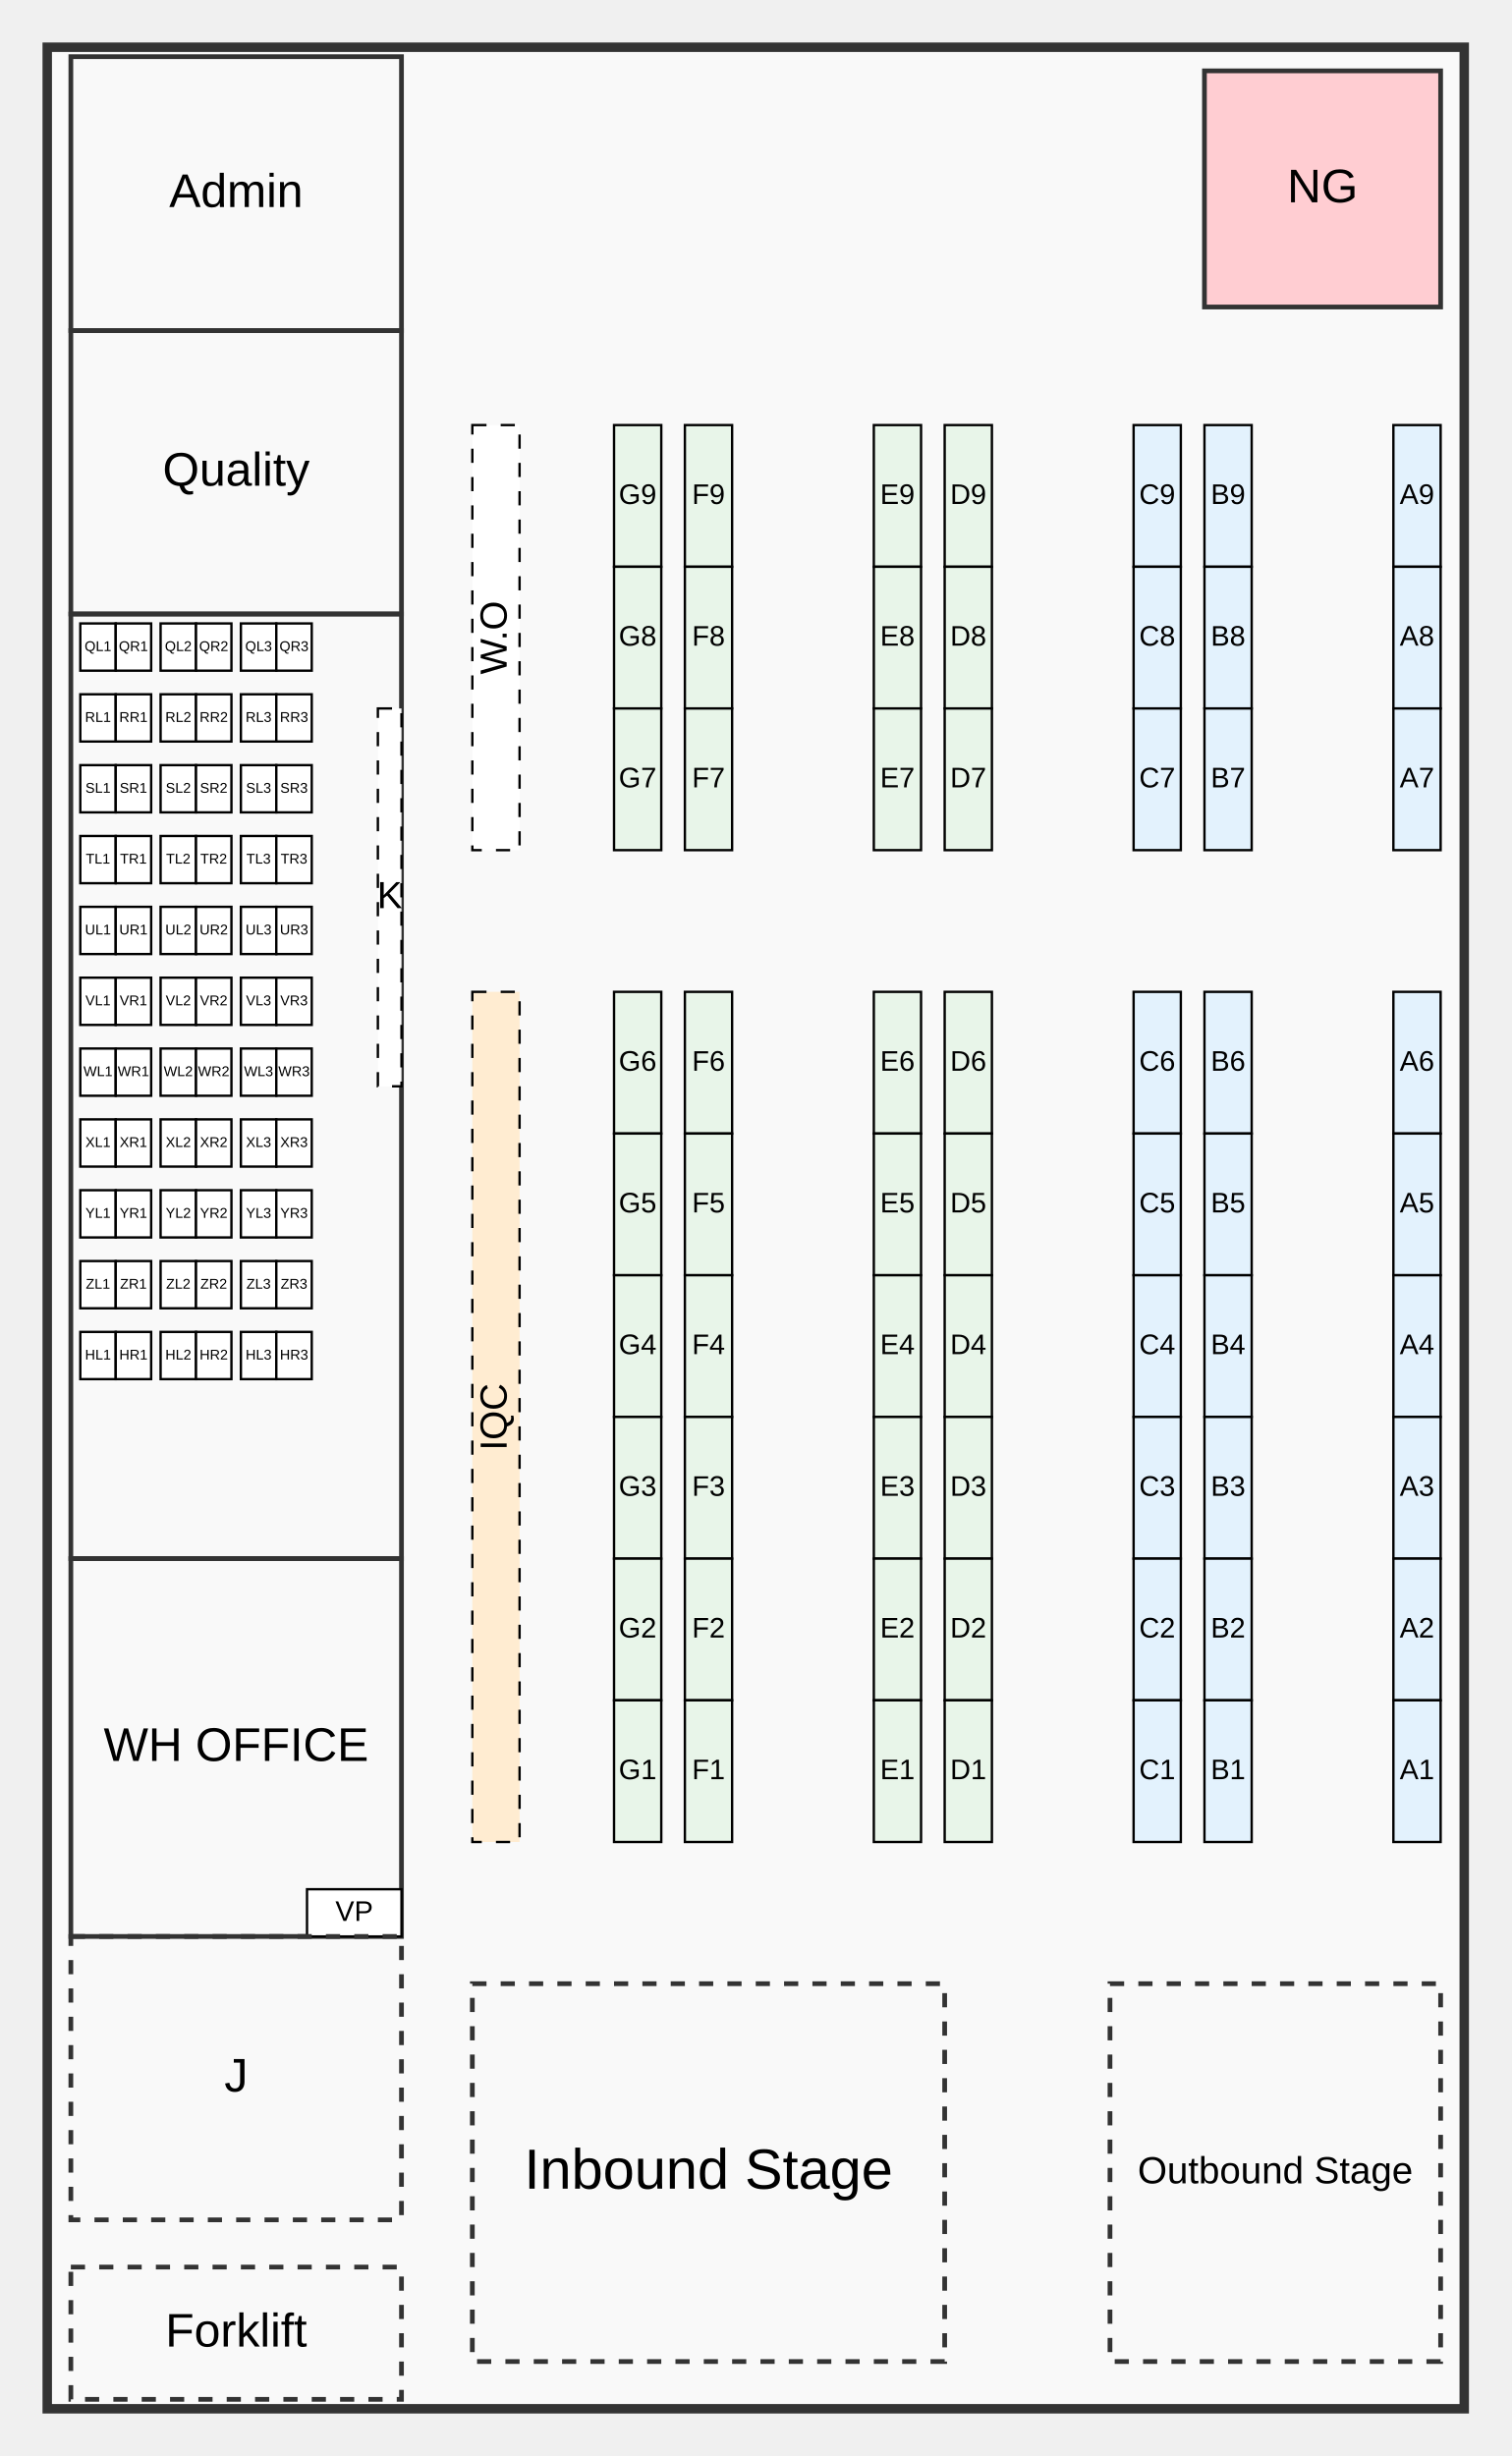
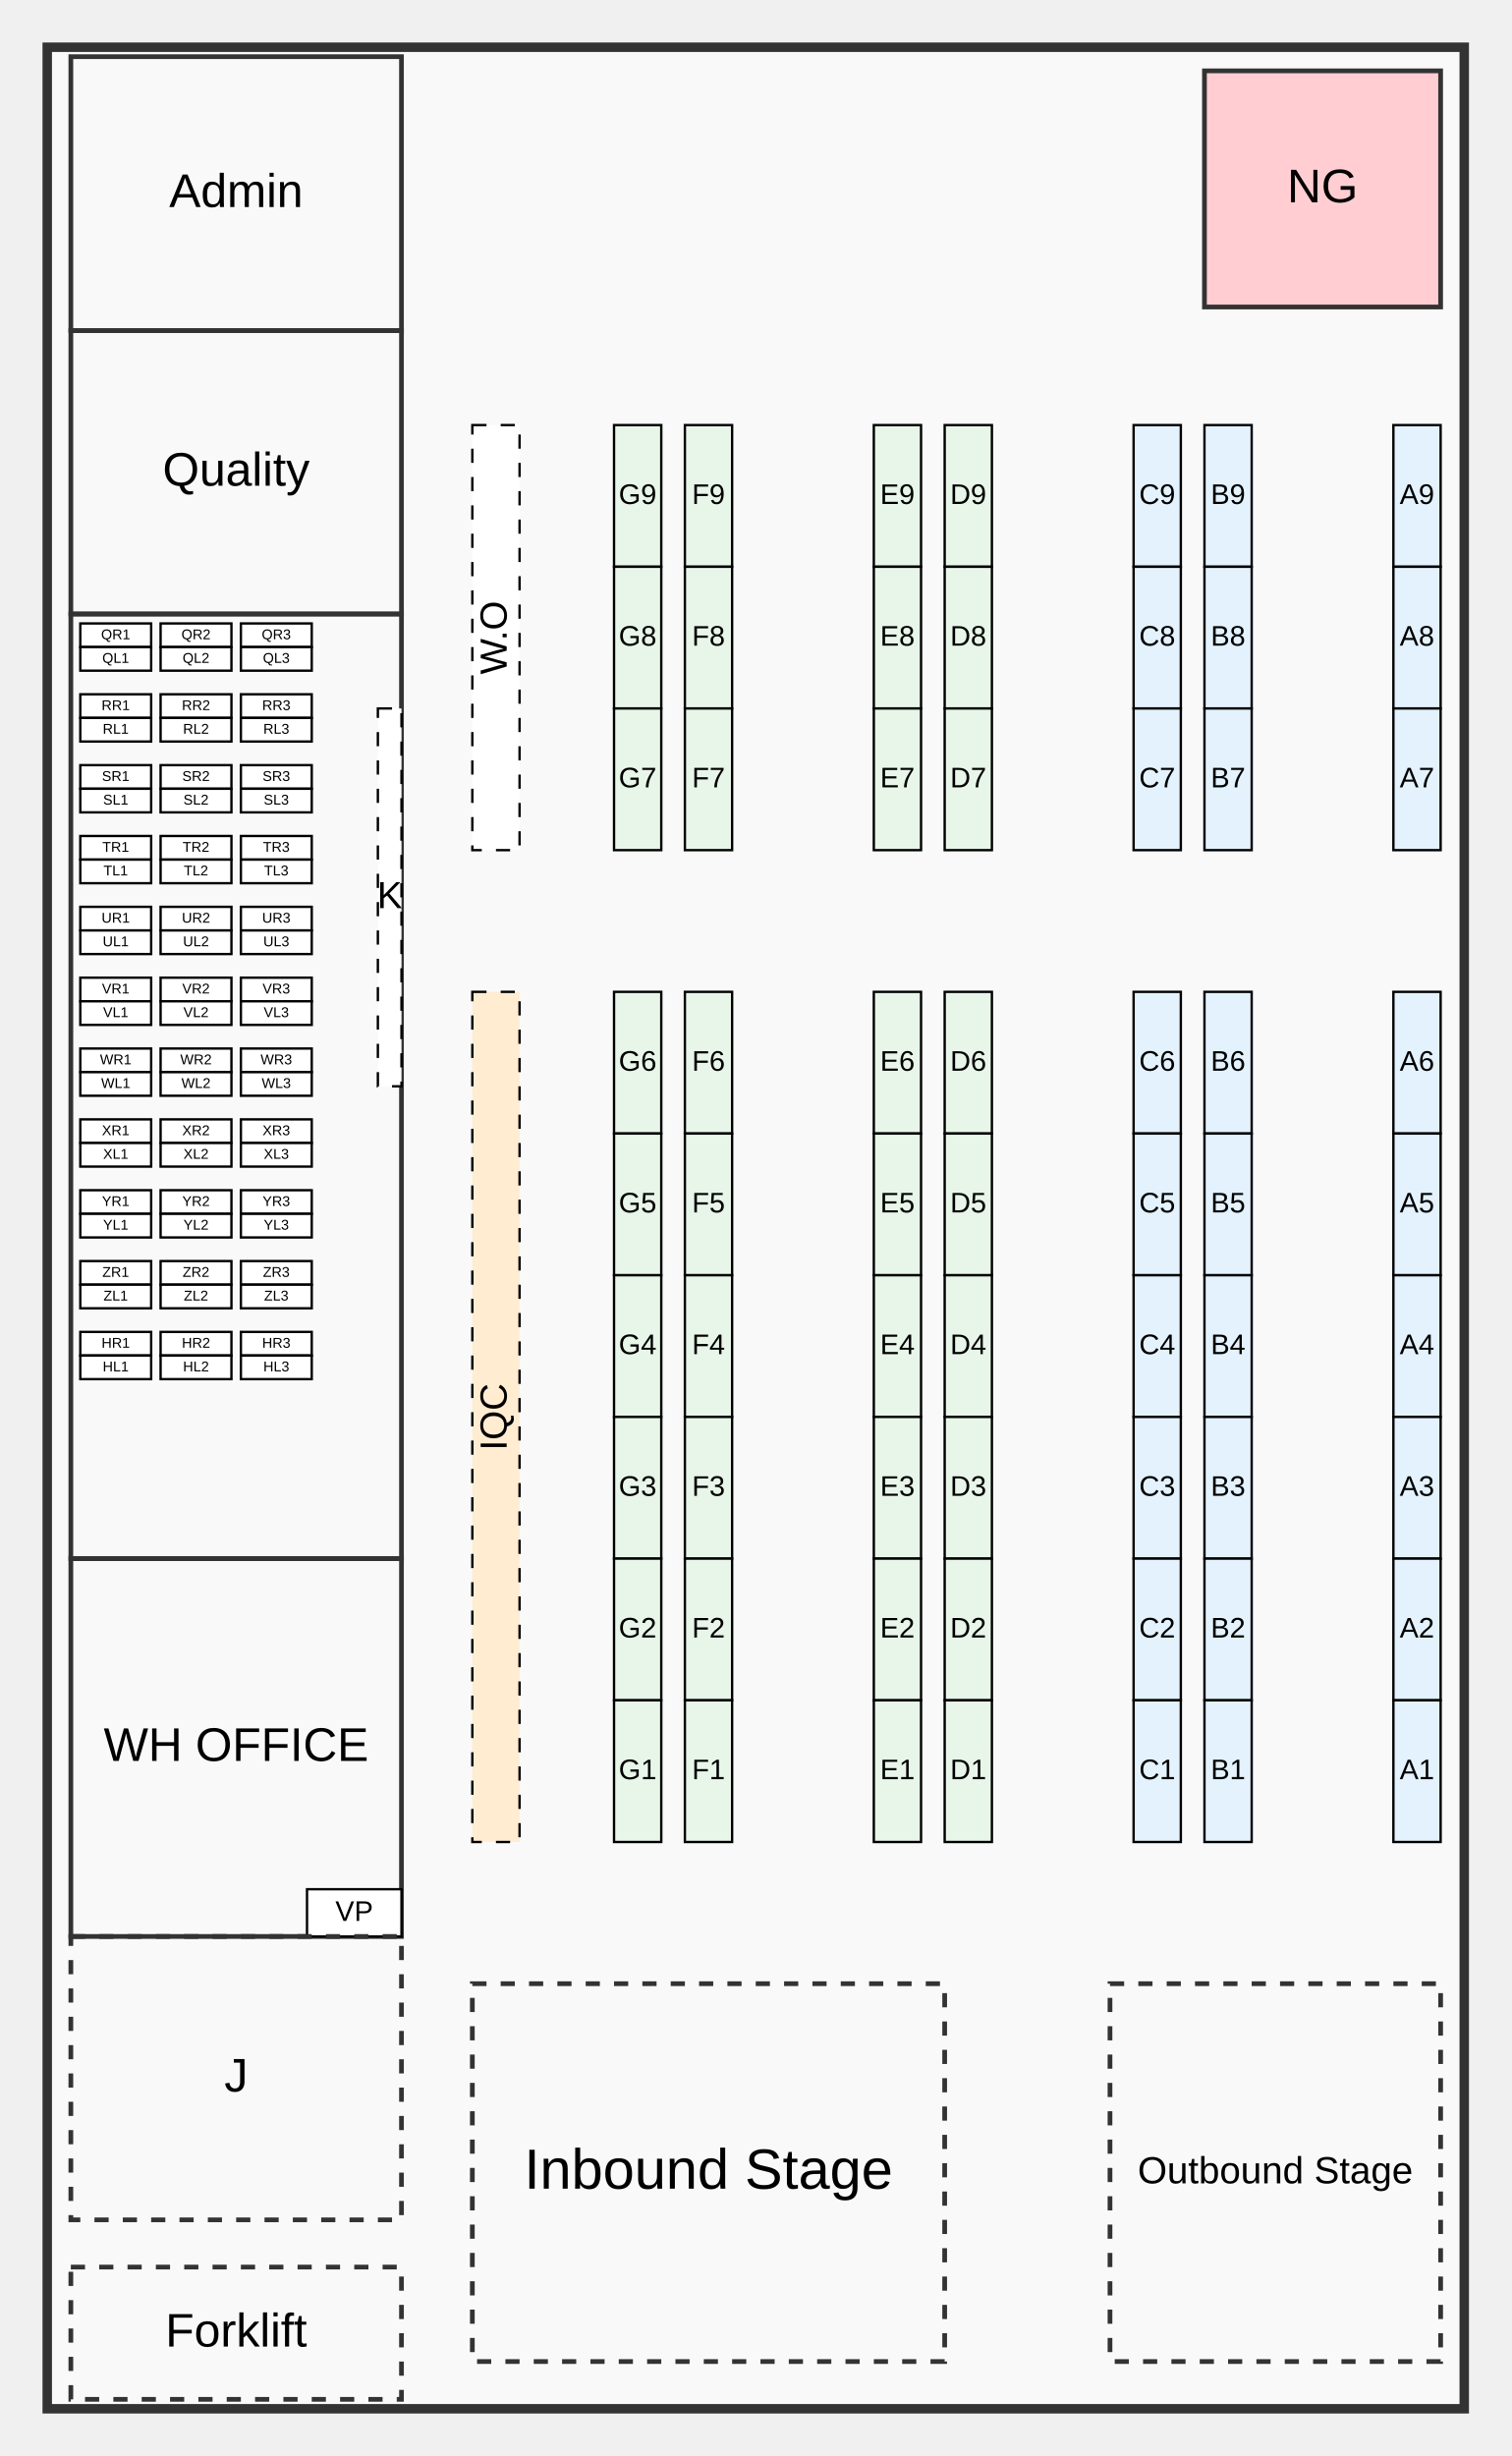
<svg xmlns="http://www.w3.org/2000/svg" width="320" height="520" viewBox="0 0 320 520">
  <rect x="10" y="10" width="300" height="500" fill="#f9f9f9" stroke="#333" stroke-width="2" />
  <g text-anchor="middle" dominant-baseline="middle">
    <rect x="255" y="15" width="50" height="50" fill="#ffcdd2" stroke="#333" stroke-width="1" />
    <text x="280" y="40" font-family="Arial" font-size="10">NG</text>
  </g>
  <g font-family="Arial" text-anchor="middle" dominant-baseline="middle">
    <rect x="15" y="12" width="70" height="58" fill="none" stroke="#333" stroke-width="1" />
    <text x="50" y="41" font-size="10">Admin</text>
    <rect x="15" y="70" width="70" height="60" fill="none" stroke="#333" stroke-width="1" />
    <text x="50" y="100" font-size="10">Quality</text>
    <rect x="15" y="130" width="70" height="200" fill="none" stroke="#333" stroke-width="1" />
    <g font-size="3" text-anchor="middle" dominant-baseline="middle">
+       <g data-loc="QR1" data-cell-id="cell-qr1">
+         <rect x="17" y="132" width="15" height="5" fill="white" stroke="#000" stroke-width="0.5" />
+         <text x="24.5" y="134.5">QR1</text>
+       </g>
      <g data-loc="QL1" data-cell-id="cell-ql1">
-         <rect x="17" y="132" width="7.5" height="10" fill="white" stroke="#000" stroke-width="0.5" />
-         <text x="20.75" y="137">QL1</text>
-       </g>
-       <g data-loc="QR1" data-cell-id="cell-qr1">
-         <rect x="24.5" y="132" width="7.5" height="10" fill="white" stroke="#000" stroke-width="0.5" />
-         <text x="28.25" y="137">QR1</text>
+         <rect x="17" y="137" width="15" height="5" fill="white" stroke="#000" stroke-width="0.5" />
+         <text x="24.5" y="139.5">QL1</text>
+       </g>
+       <g data-loc="QR2" data-cell-id="cell-qr2">
+         <rect x="34" y="132" width="15" height="5" fill="white" stroke="#000" stroke-width="0.5" />
+         <text x="41.5" y="134.5">QR2</text>
      </g>
      <g data-loc="QL2" data-cell-id="cell-ql2">
-         <rect x="34" y="132" width="7.5" height="10" fill="white" stroke="#000" stroke-width="0.5" />
-         <text x="37.75" y="137">QL2</text>
-       </g>
-       <g data-loc="QR2" data-cell-id="cell-qr2">
-         <rect x="41.5" y="132" width="7.5" height="10" fill="white" stroke="#000" stroke-width="0.5" />
-         <text x="45.25" y="137">QR2</text>
+         <rect x="34" y="137" width="15" height="5" fill="white" stroke="#000" stroke-width="0.5" />
+         <text x="41.5" y="139.5">QL2</text>
+       </g>
+       <g data-loc="QR3" data-cell-id="cell-qr3">
+         <rect x="51" y="132" width="15" height="5" fill="white" stroke="#000" stroke-width="0.5" />
+         <text x="58.5" y="134.5">QR3</text>
      </g>
      <g data-loc="QL3" data-cell-id="cell-ql3">
-         <rect x="51" y="132" width="7.5" height="10" fill="white" stroke="#000" stroke-width="0.5" />
-         <text x="54.75" y="137">QL3</text>
-       </g>
-       <g data-loc="QR3" data-cell-id="cell-qr3">
-         <rect x="58.5" y="132" width="7.5" height="10" fill="white" stroke="#000" stroke-width="0.5" />
-         <text x="62.25" y="137">QR3</text>
+         <rect x="51" y="137" width="15" height="5" fill="white" stroke="#000" stroke-width="0.5" />
+         <text x="58.5" y="139.5">QL3</text>
+       </g>
+       <g data-loc="RR1" data-cell-id="cell-rr1">
+         <rect x="17" y="147" width="15" height="5" fill="white" stroke="#000" stroke-width="0.5" />
+         <text x="24.5" y="149.5">RR1</text>
      </g>
      <g data-loc="RL1" data-cell-id="cell-rl1">
-         <rect x="17" y="147" width="7.5" height="10" fill="white" stroke="#000" stroke-width="0.5" />
-         <text x="20.75" y="152">RL1</text>
-       </g>
-       <g data-loc="RR1" data-cell-id="cell-rr1">
-         <rect x="24.5" y="147" width="7.5" height="10" fill="white" stroke="#000" stroke-width="0.5" />
-         <text x="28.25" y="152">RR1</text>
+         <rect x="17" y="152" width="15" height="5" fill="white" stroke="#000" stroke-width="0.5" />
+         <text x="24.5" y="154.5">RL1</text>
+       </g>
+       <g data-loc="RR2" data-cell-id="cell-rr2">
+         <rect x="34" y="147" width="15" height="5" fill="white" stroke="#000" stroke-width="0.5" />
+         <text x="41.5" y="149.5">RR2</text>
      </g>
      <g data-loc="RL2" data-cell-id="cell-rl2">
-         <rect x="34" y="147" width="7.5" height="10" fill="white" stroke="#000" stroke-width="0.5" />
-         <text x="37.75" y="152">RL2</text>
-       </g>
-       <g data-loc="RR2" data-cell-id="cell-rr2">
-         <rect x="41.5" y="147" width="7.5" height="10" fill="white" stroke="#000" stroke-width="0.5" />
-         <text x="45.25" y="152">RR2</text>
+         <rect x="34" y="152" width="15" height="5" fill="white" stroke="#000" stroke-width="0.5" />
+         <text x="41.5" y="154.5">RL2</text>
+       </g>
+       <g data-loc="RR3" data-cell-id="cell-rr3">
+         <rect x="51" y="147" width="15" height="5" fill="white" stroke="#000" stroke-width="0.5" />
+         <text x="58.5" y="149.5">RR3</text>
      </g>
      <g data-loc="RL3" data-cell-id="cell-rl3">
-         <rect x="51" y="147" width="7.5" height="10" fill="white" stroke="#000" stroke-width="0.5" />
-         <text x="54.75" y="152">RL3</text>
-       </g>
-       <g data-loc="RR3" data-cell-id="cell-rr3">
-         <rect x="58.5" y="147" width="7.5" height="10" fill="white" stroke="#000" stroke-width="0.5" />
-         <text x="62.25" y="152">RR3</text>
+         <rect x="51" y="152" width="15" height="5" fill="white" stroke="#000" stroke-width="0.5" />
+         <text x="58.5" y="154.5">RL3</text>
+       </g>
+       <g data-loc="SR1" data-cell-id="cell-sr1">
+         <rect x="17" y="162" width="15" height="5" fill="white" stroke="#000" stroke-width="0.5" />
+         <text x="24.5" y="164.5">SR1</text>
      </g>
      <g data-loc="SL1" data-cell-id="cell-sl1">
-         <rect x="17" y="162" width="7.5" height="10" fill="white" stroke="#000" stroke-width="0.5" />
-         <text x="20.75" y="167">SL1</text>
-       </g>
-       <g data-loc="SR1" data-cell-id="cell-sr1">
-         <rect x="24.5" y="162" width="7.5" height="10" fill="white" stroke="#000" stroke-width="0.5" />
-         <text x="28.25" y="167">SR1</text>
+         <rect x="17" y="167" width="15" height="5" fill="white" stroke="#000" stroke-width="0.5" />
+         <text x="24.5" y="169.5">SL1</text>
+       </g>
+       <g data-loc="SR2" data-cell-id="cell-sr2">
+         <rect x="34" y="162" width="15" height="5" fill="white" stroke="#000" stroke-width="0.5" />
+         <text x="41.5" y="164.5">SR2</text>
      </g>
      <g data-loc="SL2" data-cell-id="cell-sl2">
-         <rect x="34" y="162" width="7.5" height="10" fill="white" stroke="#000" stroke-width="0.5" />
-         <text x="37.75" y="167">SL2</text>
-       </g>
-       <g data-loc="SR2" data-cell-id="cell-sr2">
-         <rect x="41.5" y="162" width="7.5" height="10" fill="white" stroke="#000" stroke-width="0.5" />
-         <text x="45.25" y="167">SR2</text>
+         <rect x="34" y="167" width="15" height="5" fill="white" stroke="#000" stroke-width="0.5" />
+         <text x="41.5" y="169.5">SL2</text>
+       </g>
+       <g data-loc="SR3" data-cell-id="cell-sr3">
+         <rect x="51" y="162" width="15" height="5" fill="white" stroke="#000" stroke-width="0.5" />
+         <text x="58.5" y="164.5">SR3</text>
      </g>
      <g data-loc="SL3" data-cell-id="cell-sl3">
-         <rect x="51" y="162" width="7.5" height="10" fill="white" stroke="#000" stroke-width="0.5" />
-         <text x="54.75" y="167">SL3</text>
-       </g>
-       <g data-loc="SR3" data-cell-id="cell-sr3">
-         <rect x="58.5" y="162" width="7.5" height="10" fill="white" stroke="#000" stroke-width="0.5" />
-         <text x="62.25" y="167">SR3</text>
+         <rect x="51" y="167" width="15" height="5" fill="white" stroke="#000" stroke-width="0.5" />
+         <text x="58.5" y="169.5">SL3</text>
+       </g>
+       <g data-loc="TR1" data-cell-id="cell-tr1">
+         <rect x="17" y="177" width="15" height="5" fill="white" stroke="#000" stroke-width="0.5" />
+         <text x="24.5" y="179.5">TR1</text>
      </g>
      <g data-loc="TL1" data-cell-id="cell-tl1">
-         <rect x="17" y="177" width="7.5" height="10" fill="white" stroke="#000" stroke-width="0.5" />
-         <text x="20.75" y="182">TL1</text>
-       </g>
-       <g data-loc="TR1" data-cell-id="cell-tr1">
-         <rect x="24.5" y="177" width="7.5" height="10" fill="white" stroke="#000" stroke-width="0.5" />
-         <text x="28.25" y="182">TR1</text>
+         <rect x="17" y="182" width="15" height="5" fill="white" stroke="#000" stroke-width="0.5" />
+         <text x="24.5" y="184.5">TL1</text>
+       </g>
+       <g data-loc="TR2" data-cell-id="cell-tr2">
+         <rect x="34" y="177" width="15" height="5" fill="white" stroke="#000" stroke-width="0.5" />
+         <text x="41.5" y="179.5">TR2</text>
      </g>
      <g data-loc="TL2" data-cell-id="cell-tl2">
-         <rect x="34" y="177" width="7.5" height="10" fill="white" stroke="#000" stroke-width="0.5" />
-         <text x="37.75" y="182">TL2</text>
-       </g>
-       <g data-loc="TR2" data-cell-id="cell-tr2">
-         <rect x="41.5" y="177" width="7.5" height="10" fill="white" stroke="#000" stroke-width="0.5" />
-         <text x="45.25" y="182">TR2</text>
+         <rect x="34" y="182" width="15" height="5" fill="white" stroke="#000" stroke-width="0.5" />
+         <text x="41.5" y="184.5">TL2</text>
+       </g>
+       <g data-loc="TR3" data-cell-id="cell-tr3">
+         <rect x="51" y="177" width="15" height="5" fill="white" stroke="#000" stroke-width="0.5" />
+         <text x="58.5" y="179.5">TR3</text>
      </g>
      <g data-loc="TL3" data-cell-id="cell-tl3">
-         <rect x="51" y="177" width="7.5" height="10" fill="white" stroke="#000" stroke-width="0.5" />
-         <text x="54.75" y="182">TL3</text>
-       </g>
-       <g data-loc="TR3" data-cell-id="cell-tr3">
-         <rect x="58.5" y="177" width="7.5" height="10" fill="white" stroke="#000" stroke-width="0.5" />
-         <text x="62.25" y="182">TR3</text>
+         <rect x="51" y="182" width="15" height="5" fill="white" stroke="#000" stroke-width="0.5" />
+         <text x="58.5" y="184.5">TL3</text>
+       </g>
+       <g data-loc="UR1" data-cell-id="cell-ur1">
+         <rect x="17" y="192" width="15" height="5" fill="white" stroke="#000" stroke-width="0.5" />
+         <text x="24.5" y="194.5">UR1</text>
      </g>
      <g data-loc="UL1" data-cell-id="cell-ul1">
-         <rect x="17" y="192" width="7.5" height="10" fill="white" stroke="#000" stroke-width="0.5" />
-         <text x="20.75" y="197">UL1</text>
-       </g>
-       <g data-loc="UR1" data-cell-id="cell-ur1">
-         <rect x="24.5" y="192" width="7.5" height="10" fill="white" stroke="#000" stroke-width="0.5" />
-         <text x="28.25" y="197">UR1</text>
+         <rect x="17" y="197" width="15" height="5" fill="white" stroke="#000" stroke-width="0.5" />
+         <text x="24.5" y="199.5">UL1</text>
+       </g>
+       <g data-loc="UR2" data-cell-id="cell-ur2">
+         <rect x="34" y="192" width="15" height="5" fill="white" stroke="#000" stroke-width="0.5" />
+         <text x="41.5" y="194.5">UR2</text>
      </g>
      <g data-loc="UL2" data-cell-id="cell-ul2">
-         <rect x="34" y="192" width="7.5" height="10" fill="white" stroke="#000" stroke-width="0.5" />
-         <text x="37.75" y="197">UL2</text>
-       </g>
-       <g data-loc="UR2" data-cell-id="cell-ur2">
-         <rect x="41.5" y="192" width="7.5" height="10" fill="white" stroke="#000" stroke-width="0.5" />
-         <text x="45.25" y="197">UR2</text>
+         <rect x="34" y="197" width="15" height="5" fill="white" stroke="#000" stroke-width="0.5" />
+         <text x="41.5" y="199.5">UL2</text>
+       </g>
+       <g data-loc="UR3" data-cell-id="cell-ur3">
+         <rect x="51" y="192" width="15" height="5" fill="white" stroke="#000" stroke-width="0.5" />
+         <text x="58.5" y="194.5">UR3</text>
      </g>
      <g data-loc="UL3" data-cell-id="cell-ul3">
-         <rect x="51" y="192" width="7.5" height="10" fill="white" stroke="#000" stroke-width="0.5" />
-         <text x="54.75" y="197">UL3</text>
-       </g>
-       <g data-loc="UR3" data-cell-id="cell-ur3">
-         <rect x="58.5" y="192" width="7.5" height="10" fill="white" stroke="#000" stroke-width="0.5" />
-         <text x="62.25" y="197">UR3</text>
+         <rect x="51" y="197" width="15" height="5" fill="white" stroke="#000" stroke-width="0.5" />
+         <text x="58.5" y="199.5">UL3</text>
+       </g>
+       <g data-loc="VR1" data-cell-id="cell-vr1">
+         <rect x="17" y="207" width="15" height="5" fill="white" stroke="#000" stroke-width="0.5" />
+         <text x="24.5" y="209.5">VR1</text>
      </g>
      <g data-loc="VL1" data-cell-id="cell-vl1">
-         <rect x="17" y="207" width="7.5" height="10" fill="white" stroke="#000" stroke-width="0.5" />
-         <text x="20.75" y="212">VL1</text>
-       </g>
-       <g data-loc="VR1" data-cell-id="cell-vr1">
-         <rect x="24.5" y="207" width="7.5" height="10" fill="white" stroke="#000" stroke-width="0.5" />
-         <text x="28.25" y="212">VR1</text>
+         <rect x="17" y="212" width="15" height="5" fill="white" stroke="#000" stroke-width="0.5" />
+         <text x="24.5" y="214.5">VL1</text>
+       </g>
+       <g data-loc="VR2" data-cell-id="cell-vr2">
+         <rect x="34" y="207" width="15" height="5" fill="white" stroke="#000" stroke-width="0.5" />
+         <text x="41.5" y="209.5">VR2</text>
      </g>
      <g data-loc="VL2" data-cell-id="cell-vl2">
-         <rect x="34" y="207" width="7.5" height="10" fill="white" stroke="#000" stroke-width="0.5" />
-         <text x="37.75" y="212">VL2</text>
-       </g>
-       <g data-loc="VR2" data-cell-id="cell-vr2">
-         <rect x="41.5" y="207" width="7.5" height="10" fill="white" stroke="#000" stroke-width="0.5" />
-         <text x="45.25" y="212">VR2</text>
+         <rect x="34" y="212" width="15" height="5" fill="white" stroke="#000" stroke-width="0.5" />
+         <text x="41.5" y="214.5">VL2</text>
+       </g>
+       <g data-loc="VR3" data-cell-id="cell-vr3">
+         <rect x="51" y="207" width="15" height="5" fill="white" stroke="#000" stroke-width="0.5" />
+         <text x="58.5" y="209.5">VR3</text>
      </g>
      <g data-loc="VL3" data-cell-id="cell-vl3">
-         <rect x="51" y="207" width="7.5" height="10" fill="white" stroke="#000" stroke-width="0.5" />
-         <text x="54.75" y="212">VL3</text>
-       </g>
-       <g data-loc="VR3" data-cell-id="cell-vr3">
-         <rect x="58.5" y="207" width="7.5" height="10" fill="white" stroke="#000" stroke-width="0.5" />
-         <text x="62.25" y="212">VR3</text>
+         <rect x="51" y="212" width="15" height="5" fill="white" stroke="#000" stroke-width="0.5" />
+         <text x="58.5" y="214.5">VL3</text>
+       </g>
+       <g data-loc="WR1" data-cell-id="cell-wr1">
+         <rect x="17" y="222" width="15" height="5" fill="white" stroke="#000" stroke-width="0.5" />
+         <text x="24.5" y="224.5">WR1</text>
      </g>
      <g data-loc="WL1" data-cell-id="cell-wl1">
-         <rect x="17" y="222" width="7.5" height="10" fill="white" stroke="#000" stroke-width="0.5" />
-         <text x="20.75" y="227">WL1</text>
-       </g>
-       <g data-loc="WR1" data-cell-id="cell-wr1">
-         <rect x="24.5" y="222" width="7.5" height="10" fill="white" stroke="#000" stroke-width="0.5" />
-         <text x="28.25" y="227">WR1</text>
+         <rect x="17" y="227" width="15" height="5" fill="white" stroke="#000" stroke-width="0.5" />
+         <text x="24.5" y="229.5">WL1</text>
+       </g>
+       <g data-loc="WR2" data-cell-id="cell-wr2">
+         <rect x="34" y="222" width="15" height="5" fill="white" stroke="#000" stroke-width="0.5" />
+         <text x="41.5" y="224.5">WR2</text>
      </g>
      <g data-loc="WL2" data-cell-id="cell-wl2">
-         <rect x="34" y="222" width="7.5" height="10" fill="white" stroke="#000" stroke-width="0.5" />
-         <text x="37.75" y="227">WL2</text>
-       </g>
-       <g data-loc="WR2" data-cell-id="cell-wr2">
-         <rect x="41.5" y="222" width="7.5" height="10" fill="white" stroke="#000" stroke-width="0.5" />
-         <text x="45.25" y="227">WR2</text>
+         <rect x="34" y="227" width="15" height="5" fill="white" stroke="#000" stroke-width="0.5" />
+         <text x="41.5" y="229.5">WL2</text>
+       </g>
+       <g data-loc="WR3" data-cell-id="cell-wr3">
+         <rect x="51" y="222" width="15" height="5" fill="white" stroke="#000" stroke-width="0.5" />
+         <text x="58.5" y="224.5">WR3</text>
      </g>
      <g data-loc="WL3" data-cell-id="cell-wl3">
-         <rect x="51" y="222" width="7.5" height="10" fill="white" stroke="#000" stroke-width="0.5" />
-         <text x="54.75" y="227">WL3</text>
-       </g>
-       <g data-loc="WR3" data-cell-id="cell-wr3">
-         <rect x="58.5" y="222" width="7.5" height="10" fill="white" stroke="#000" stroke-width="0.5" />
-         <text x="62.25" y="227">WR3</text>
+         <rect x="51" y="227" width="15" height="5" fill="white" stroke="#000" stroke-width="0.5" />
+         <text x="58.5" y="229.5">WL3</text>
+       </g>
+       <g data-loc="XR1" data-cell-id="cell-xr1">
+         <rect x="17" y="237" width="15" height="5" fill="white" stroke="#000" stroke-width="0.5" />
+         <text x="24.5" y="239.5">XR1</text>
      </g>
      <g data-loc="XL1" data-cell-id="cell-xl1">
-         <rect x="17" y="237" width="7.5" height="10" fill="white" stroke="#000" stroke-width="0.5" />
-         <text x="20.75" y="242">XL1</text>
-       </g>
-       <g data-loc="XR1" data-cell-id="cell-xr1">
-         <rect x="24.5" y="237" width="7.5" height="10" fill="white" stroke="#000" stroke-width="0.5" />
-         <text x="28.25" y="242">XR1</text>
+         <rect x="17" y="242" width="15" height="5" fill="white" stroke="#000" stroke-width="0.5" />
+         <text x="24.5" y="244.5">XL1</text>
+       </g>
+       <g data-loc="XR2" data-cell-id="cell-xr2">
+         <rect x="34" y="237" width="15" height="5" fill="white" stroke="#000" stroke-width="0.5" />
+         <text x="41.5" y="239.5">XR2</text>
      </g>
      <g data-loc="XL2" data-cell-id="cell-xl2">
-         <rect x="34" y="237" width="7.5" height="10" fill="white" stroke="#000" stroke-width="0.5" />
-         <text x="37.75" y="242">XL2</text>
-       </g>
-       <g data-loc="XR2" data-cell-id="cell-xr2">
-         <rect x="41.5" y="237" width="7.5" height="10" fill="white" stroke="#000" stroke-width="0.5" />
-         <text x="45.25" y="242">XR2</text>
+         <rect x="34" y="242" width="15" height="5" fill="white" stroke="#000" stroke-width="0.5" />
+         <text x="41.5" y="244.5">XL2</text>
+       </g>
+       <g data-loc="XR3" data-cell-id="cell-xr3">
+         <rect x="51" y="237" width="15" height="5" fill="white" stroke="#000" stroke-width="0.5" />
+         <text x="58.5" y="239.5">XR3</text>
      </g>
      <g data-loc="XL3" data-cell-id="cell-xl3">
-         <rect x="51" y="237" width="7.5" height="10" fill="white" stroke="#000" stroke-width="0.5" />
-         <text x="54.75" y="242">XL3</text>
-       </g>
-       <g data-loc="XR3" data-cell-id="cell-xr3">
-         <rect x="58.5" y="237" width="7.5" height="10" fill="white" stroke="#000" stroke-width="0.5" />
-         <text x="62.25" y="242">XR3</text>
+         <rect x="51" y="242" width="15" height="5" fill="white" stroke="#000" stroke-width="0.5" />
+         <text x="58.5" y="244.5">XL3</text>
+       </g>
+       <g data-loc="YR1" data-cell-id="cell-yr1">
+         <rect x="17" y="252" width="15" height="5" fill="white" stroke="#000" stroke-width="0.5" />
+         <text x="24.5" y="254.5">YR1</text>
      </g>
      <g data-loc="YL1" data-cell-id="cell-yl1">
-         <rect x="17" y="252" width="7.5" height="10" fill="white" stroke="#000" stroke-width="0.5" />
-         <text x="20.75" y="257">YL1</text>
-       </g>
-       <g data-loc="YR1" data-cell-id="cell-yr1">
-         <rect x="24.5" y="252" width="7.5" height="10" fill="white" stroke="#000" stroke-width="0.5" />
-         <text x="28.25" y="257">YR1</text>
+         <rect x="17" y="257" width="15" height="5" fill="white" stroke="#000" stroke-width="0.5" />
+         <text x="24.5" y="259.5">YL1</text>
+       </g>
+       <g data-loc="YR2" data-cell-id="cell-yr2">
+         <rect x="34" y="252" width="15" height="5" fill="white" stroke="#000" stroke-width="0.5" />
+         <text x="41.5" y="254.5">YR2</text>
      </g>
      <g data-loc="YL2" data-cell-id="cell-yl2">
-         <rect x="34" y="252" width="7.5" height="10" fill="white" stroke="#000" stroke-width="0.5" />
-         <text x="37.75" y="257">YL2</text>
-       </g>
-       <g data-loc="YR2" data-cell-id="cell-yr2">
-         <rect x="41.5" y="252" width="7.5" height="10" fill="white" stroke="#000" stroke-width="0.5" />
-         <text x="45.25" y="257">YR2</text>
+         <rect x="34" y="257" width="15" height="5" fill="white" stroke="#000" stroke-width="0.5" />
+         <text x="41.5" y="259.5">YL2</text>
+       </g>
+       <g data-loc="YR3" data-cell-id="cell-yr3">
+         <rect x="51" y="252" width="15" height="5" fill="white" stroke="#000" stroke-width="0.5" />
+         <text x="58.5" y="254.5">YR3</text>
      </g>
      <g data-loc="YL3" data-cell-id="cell-yl3">
-         <rect x="51" y="252" width="7.5" height="10" fill="white" stroke="#000" stroke-width="0.5" />
-         <text x="54.75" y="257">YL3</text>
-       </g>
-       <g data-loc="YR3" data-cell-id="cell-yr3">
-         <rect x="58.5" y="252" width="7.5" height="10" fill="white" stroke="#000" stroke-width="0.5" />
-         <text x="62.25" y="257">YR3</text>
+         <rect x="51" y="257" width="15" height="5" fill="white" stroke="#000" stroke-width="0.5" />
+         <text x="58.5" y="259.5">YL3</text>
+       </g>
+       <g data-loc="ZR1" data-cell-id="cell-zr1">
+         <rect x="17" y="267" width="15" height="5" fill="white" stroke="#000" stroke-width="0.5" />
+         <text x="24.5" y="269.5">ZR1</text>
      </g>
      <g data-loc="ZL1" data-cell-id="cell-zl1">
-         <rect x="17" y="267" width="7.5" height="10" fill="white" stroke="#000" stroke-width="0.5" />
-         <text x="20.75" y="272">ZL1</text>
-       </g>
-       <g data-loc="ZR1" data-cell-id="cell-zr1">
-         <rect x="24.5" y="267" width="7.5" height="10" fill="white" stroke="#000" stroke-width="0.5" />
-         <text x="28.25" y="272">ZR1</text>
+         <rect x="17" y="272" width="15" height="5" fill="white" stroke="#000" stroke-width="0.5" />
+         <text x="24.5" y="274.5">ZL1</text>
+       </g>
+       <g data-loc="ZR2" data-cell-id="cell-zr2">
+         <rect x="34" y="267" width="15" height="5" fill="white" stroke="#000" stroke-width="0.5" />
+         <text x="41.5" y="269.5">ZR2</text>
      </g>
      <g data-loc="ZL2" data-cell-id="cell-zl2">
-         <rect x="34" y="267" width="7.5" height="10" fill="white" stroke="#000" stroke-width="0.5" />
-         <text x="37.75" y="272">ZL2</text>
-       </g>
-       <g data-loc="ZR2" data-cell-id="cell-zr2">
-         <rect x="41.5" y="267" width="7.5" height="10" fill="white" stroke="#000" stroke-width="0.5" />
-         <text x="45.25" y="272">ZR2</text>
+         <rect x="34" y="272" width="15" height="5" fill="white" stroke="#000" stroke-width="0.5" />
+         <text x="41.5" y="274.5">ZL2</text>
+       </g>
+       <g data-loc="ZR3" data-cell-id="cell-zr3">
+         <rect x="51" y="267" width="15" height="5" fill="white" stroke="#000" stroke-width="0.5" />
+         <text x="58.5" y="269.5">ZR3</text>
      </g>
      <g data-loc="ZL3" data-cell-id="cell-zl3">
-         <rect x="51" y="267" width="7.5" height="10" fill="white" stroke="#000" stroke-width="0.5" />
-         <text x="54.75" y="272">ZL3</text>
-       </g>
-       <g data-loc="ZR3" data-cell-id="cell-zr3">
-         <rect x="58.5" y="267" width="7.5" height="10" fill="white" stroke="#000" stroke-width="0.5" />
-         <text x="62.25" y="272">ZR3</text>
+         <rect x="51" y="272" width="15" height="5" fill="white" stroke="#000" stroke-width="0.5" />
+         <text x="58.5" y="274.5">ZL3</text>
+       </g>
+       <g data-loc="HR1" data-cell-id="cell-hr1">
+         <rect x="17" y="282" width="15" height="5" fill="white" stroke="#000" stroke-width="0.5" />
+         <text x="24.5" y="284.5">HR1</text>
      </g>
      <g data-loc="HL1" data-cell-id="cell-hl1">
-         <rect x="17" y="282" width="7.5" height="10" fill="white" stroke="#000" stroke-width="0.5" />
-         <text x="20.75" y="287">HL1</text>
-       </g>
-       <g data-loc="HR1" data-cell-id="cell-hr1">
-         <rect x="24.5" y="282" width="7.5" height="10" fill="white" stroke="#000" stroke-width="0.5" />
-         <text x="28.25" y="287">HR1</text>
+         <rect x="17" y="287" width="15" height="5" fill="white" stroke="#000" stroke-width="0.5" />
+         <text x="24.5" y="289.5">HL1</text>
+       </g>
+       <g data-loc="HR2" data-cell-id="cell-hr2">
+         <rect x="34" y="282" width="15" height="5" fill="white" stroke="#000" stroke-width="0.5" />
+         <text x="41.5" y="284.5">HR2</text>
      </g>
      <g data-loc="HL2" data-cell-id="cell-hl2">
-         <rect x="34" y="282" width="7.5" height="10" fill="white" stroke="#000" stroke-width="0.5" />
-         <text x="37.75" y="287">HL2</text>
-       </g>
-       <g data-loc="HR2" data-cell-id="cell-hr2">
-         <rect x="41.5" y="282" width="7.5" height="10" fill="white" stroke="#000" stroke-width="0.5" />
-         <text x="45.25" y="287">HR2</text>
+         <rect x="34" y="287" width="15" height="5" fill="white" stroke="#000" stroke-width="0.5" />
+         <text x="41.5" y="289.5">HL2</text>
+       </g>
+       <g data-loc="HR3" data-cell-id="cell-hr3">
+         <rect x="51" y="282" width="15" height="5" fill="white" stroke="#000" stroke-width="0.5" />
+         <text x="58.5" y="284.5">HR3</text>
      </g>
      <g data-loc="HL3" data-cell-id="cell-hl3">
-         <rect x="51" y="282" width="7.5" height="10" fill="white" stroke="#000" stroke-width="0.5" />
-         <text x="54.75" y="287">HL3</text>
-       </g>
-       <g data-loc="HR3" data-cell-id="cell-hr3">
-         <rect x="58.5" y="282" width="7.5" height="10" fill="white" stroke="#000" stroke-width="0.5" />
-         <text x="62.25" y="287">HR3</text>
+         <rect x="51" y="287" width="15" height="5" fill="white" stroke="#000" stroke-width="0.5" />
+         <text x="58.5" y="289.5">HL3</text>
      </g>
    </g>
    <g data-loc="K" data-cell-id="cell-k">
      <rect x="80" y="150" width="5" height="80" fill="white" stroke="#000" stroke-width="0.5" stroke-dasharray="3,3" />
      <text x="82.5" y="190" font-size="8">K</text>
    </g>
    <rect x="15" y="330" width="70" height="80" fill="none" stroke="#333" stroke-width="1" />
    <text x="50" y="370" font-size="10">WH OFFICE</text>
    <g data-loc="VP" data-cell-id="cell-vp">
      <rect x="65" y="400" width="20" height="10" fill="white" stroke="#000" stroke-width="0.5" />
      <text x="75" y="405" font-size="6" text-anchor="middle" dominant-baseline="middle">VP</text>
    </g>
    <rect x="15" y="410" width="70" height="60" fill="none" stroke="#333" stroke-width="1" stroke-dasharray="3,3" />
    <text x="50" y="440" font-size="10">J</text>
    <rect x="15" y="480" width="70" height="28" fill="none" stroke="#333" stroke-width="1" stroke-dasharray="3,3" />
    <text x="50" y="494" font-size="10" text-anchor="middle" dominant-baseline="middle">Forklift</text>
  </g>
  <g font-family="Arial">
    <g data-loc="IQC" data-cell-id="cell-iqc">
      <rect x="100" y="210" width="10" height="180" fill="#ffecd1" stroke="#000" stroke-width="0.5" stroke-dasharray="3,3" />
      <text x="105" y="300" font-size="8" transform="rotate(-90 105,300)" text-anchor="middle" dominant-baseline="middle">IQC</text>
    </g>
    <g data-loc="WO" data-cell-id="cell-wo">
      <rect x="100" y="90" width="10" height="90" fill="white" stroke="#000" stroke-width="0.5" stroke-dasharray="3,3" />
      <text x="105" y="135" font-size="8" transform="rotate(-90 105,135)" text-anchor="middle" dominant-baseline="middle">W.O</text>
    </g>
  </g>
  <g font-family="Arial" text-anchor="middle" dominant-baseline="middle">
    <rect x="100" y="420" width="100" height="80" fill="none" stroke="#333" stroke-width="1" stroke-dasharray="3,3" />
    <text x="150" y="460" font-size="12">Inbound Stage</text>
    <rect x="235" y="420" width="70" height="80" fill="none" stroke="#333" stroke-width="1" stroke-dasharray="3,3" />
    <text x="270" y="460" font-size="8">Outbound Stage</text>
  </g>
  <g font-family="Arial" font-size="6" text-anchor="middle" dominant-baseline="middle">
    <g data-loc="A9" data-cell-id="cell-a9">
      <rect x="295" y="90" width="10" height="30" fill="#e3f2fd" stroke="#000" stroke-width="0.5" />
      <text x="300" y="105">A9</text>
    </g>
    <g data-loc="A8" data-cell-id="cell-a8">
      <rect x="295" y="120" width="10" height="30" fill="#e3f2fd" stroke="#000" stroke-width="0.5" />
      <text x="300" y="135">A8</text>
    </g>
    <g data-loc="A7" data-cell-id="cell-a7">
      <rect x="295" y="150" width="10" height="30" fill="#e3f2fd" stroke="#000" stroke-width="0.5" />
      <text x="300" y="165">A7</text>
    </g>
    <g data-loc="A6" data-cell-id="cell-a6">
      <rect x="295" y="210" width="10" height="30" fill="#e3f2fd" stroke="#000" stroke-width="0.5" />
      <text x="300" y="225">A6</text>
    </g>
    <g data-loc="A5" data-cell-id="cell-a5">
      <rect x="295" y="240" width="10" height="30" fill="#e3f2fd" stroke="#000" stroke-width="0.5" />
      <text x="300" y="255">A5</text>
    </g>
    <g data-loc="A4" data-cell-id="cell-a4">
      <rect x="295" y="270" width="10" height="30" fill="#e3f2fd" stroke="#000" stroke-width="0.5" />
      <text x="300" y="285">A4</text>
    </g>
    <g data-loc="A3" data-cell-id="cell-a3">
      <rect x="295" y="300" width="10" height="30" fill="#e3f2fd" stroke="#000" stroke-width="0.5" />
      <text x="300" y="315">A3</text>
    </g>
    <g data-loc="A2" data-cell-id="cell-a2">
      <rect x="295" y="330" width="10" height="30" fill="#e3f2fd" stroke="#000" stroke-width="0.5" />
      <text x="300" y="345">A2</text>
    </g>
    <g data-loc="A1" data-cell-id="cell-a1">
      <rect x="295" y="360" width="10" height="30" fill="#e3f2fd" stroke="#000" stroke-width="0.5" />
      <text x="300" y="375">A1</text>
    </g>
    <g data-loc="B9" data-cell-id="cell-b9">
      <rect x="255" y="90" width="10" height="30" fill="#e3f2fd" stroke="#000" stroke-width="0.5" />
      <text x="260" y="105">B9</text>
    </g>
    <g data-loc="B8" data-cell-id="cell-b8">
      <rect x="255" y="120" width="10" height="30" fill="#e3f2fd" stroke="#000" stroke-width="0.5" />
      <text x="260" y="135">B8</text>
    </g>
    <g data-loc="B7" data-cell-id="cell-b7">
      <rect x="255" y="150" width="10" height="30" fill="#e3f2fd" stroke="#000" stroke-width="0.5" />
      <text x="260" y="165">B7</text>
    </g>
    <g data-loc="B6" data-cell-id="cell-b6">
      <rect x="255" y="210" width="10" height="30" fill="#e3f2fd" stroke="#000" stroke-width="0.5" />
      <text x="260" y="225">B6</text>
    </g>
    <g data-loc="B5" data-cell-id="cell-b5">
      <rect x="255" y="240" width="10" height="30" fill="#e3f2fd" stroke="#000" stroke-width="0.5" />
      <text x="260" y="255">B5</text>
    </g>
    <g data-loc="B4" data-cell-id="cell-b4">
      <rect x="255" y="270" width="10" height="30" fill="#e3f2fd" stroke="#000" stroke-width="0.5" />
      <text x="260" y="285">B4</text>
    </g>
    <g data-loc="B3" data-cell-id="cell-b3">
      <rect x="255" y="300" width="10" height="30" fill="#e3f2fd" stroke="#000" stroke-width="0.5" />
      <text x="260" y="315">B3</text>
    </g>
    <g data-loc="B2" data-cell-id="cell-b2">
      <rect x="255" y="330" width="10" height="30" fill="#e3f2fd" stroke="#000" stroke-width="0.5" />
      <text x="260" y="345">B2</text>
    </g>
    <g data-loc="B1" data-cell-id="cell-b1">
      <rect x="255" y="360" width="10" height="30" fill="#e3f2fd" stroke="#000" stroke-width="0.5" />
      <text x="260" y="375">B1</text>
    </g>
    <g data-loc="C9" data-cell-id="cell-c9">
      <rect x="240" y="90" width="10" height="30" fill="#e3f2fd" stroke="#000" stroke-width="0.5" />
      <text x="245" y="105">C9</text>
    </g>
    <g data-loc="C8" data-cell-id="cell-c8">
      <rect x="240" y="120" width="10" height="30" fill="#e3f2fd" stroke="#000" stroke-width="0.5" />
      <text x="245" y="135">C8</text>
    </g>
    <g data-loc="C7" data-cell-id="cell-c7">
      <rect x="240" y="150" width="10" height="30" fill="#e3f2fd" stroke="#000" stroke-width="0.5" />
      <text x="245" y="165">C7</text>
    </g>
    <g data-loc="C6" data-cell-id="cell-c6">
      <rect x="240" y="210" width="10" height="30" fill="#e3f2fd" stroke="#000" stroke-width="0.5" />
      <text x="245" y="225">C6</text>
    </g>
    <g data-loc="C5" data-cell-id="cell-c5">
      <rect x="240" y="240" width="10" height="30" fill="#e3f2fd" stroke="#000" stroke-width="0.5" />
      <text x="245" y="255">C5</text>
    </g>
    <g data-loc="C4" data-cell-id="cell-c4">
      <rect x="240" y="270" width="10" height="30" fill="#e3f2fd" stroke="#000" stroke-width="0.5" />
      <text x="245" y="285">C4</text>
    </g>
    <g data-loc="C3" data-cell-id="cell-c3">
      <rect x="240" y="300" width="10" height="30" fill="#e3f2fd" stroke="#000" stroke-width="0.5" />
      <text x="245" y="315">C3</text>
    </g>
    <g data-loc="C2" data-cell-id="cell-c2">
      <rect x="240" y="330" width="10" height="30" fill="#e3f2fd" stroke="#000" stroke-width="0.5" />
      <text x="245" y="345">C2</text>
    </g>
    <g data-loc="C1" data-cell-id="cell-c1">
      <rect x="240" y="360" width="10" height="30" fill="#e3f2fd" stroke="#000" stroke-width="0.5" />
      <text x="245" y="375">C1</text>
    </g>
    <g data-loc="D9" data-cell-id="cell-d9">
      <rect x="200" y="90" width="10" height="30" fill="#e8f5e9" stroke="#000" stroke-width="0.5" />
      <text x="205" y="105">D9</text>
    </g>
    <g data-loc="D8" data-cell-id="cell-d8">
      <rect x="200" y="120" width="10" height="30" fill="#e8f5e9" stroke="#000" stroke-width="0.5" />
      <text x="205" y="135">D8</text>
    </g>
    <g data-loc="D7" data-cell-id="cell-d7">
      <rect x="200" y="150" width="10" height="30" fill="#e8f5e9" stroke="#000" stroke-width="0.5" />
      <text x="205" y="165">D7</text>
    </g>
    <g data-loc="D6" data-cell-id="cell-d6">
      <rect x="200" y="210" width="10" height="30" fill="#e8f5e9" stroke="#000" stroke-width="0.5" />
      <text x="205" y="225">D6</text>
    </g>
    <g data-loc="D5" data-cell-id="cell-d5">
      <rect x="200" y="240" width="10" height="30" fill="#e8f5e9" stroke="#000" stroke-width="0.5" />
      <text x="205" y="255">D5</text>
    </g>
    <g data-loc="D4" data-cell-id="cell-d4">
      <rect x="200" y="270" width="10" height="30" fill="#e8f5e9" stroke="#000" stroke-width="0.5" />
      <text x="205" y="285">D4</text>
    </g>
    <g data-loc="D3" data-cell-id="cell-d3">
      <rect x="200" y="300" width="10" height="30" fill="#e8f5e9" stroke="#000" stroke-width="0.5" />
      <text x="205" y="315">D3</text>
    </g>
    <g data-loc="D2" data-cell-id="cell-d2">
      <rect x="200" y="330" width="10" height="30" fill="#e8f5e9" stroke="#000" stroke-width="0.5" />
      <text x="205" y="345">D2</text>
    </g>
    <g data-loc="D1" data-cell-id="cell-d1">
      <rect x="200" y="360" width="10" height="30" fill="#e8f5e9" stroke="#000" stroke-width="0.5" />
      <text x="205" y="375">D1</text>
    </g>
    <g data-loc="E9" data-cell-id="cell-e9">
      <rect x="185" y="90" width="10" height="30" fill="#e8f5e9" stroke="#000" stroke-width="0.5" />
      <text x="190" y="105">E9</text>
    </g>
    <g data-loc="E8" data-cell-id="cell-e8">
      <rect x="185" y="120" width="10" height="30" fill="#e8f5e9" stroke="#000" stroke-width="0.5" />
      <text x="190" y="135">E8</text>
    </g>
    <g data-loc="E7" data-cell-id="cell-e7">
      <rect x="185" y="150" width="10" height="30" fill="#e8f5e9" stroke="#000" stroke-width="0.5" />
      <text x="190" y="165">E7</text>
    </g>
    <g data-loc="E6" data-cell-id="cell-e6">
      <rect x="185" y="210" width="10" height="30" fill="#e8f5e9" stroke="#000" stroke-width="0.5" />
      <text x="190" y="225">E6</text>
    </g>
    <g data-loc="E5" data-cell-id="cell-e5">
      <rect x="185" y="240" width="10" height="30" fill="#e8f5e9" stroke="#000" stroke-width="0.5" />
      <text x="190" y="255">E5</text>
    </g>
    <g data-loc="E4" data-cell-id="cell-e4">
      <rect x="185" y="270" width="10" height="30" fill="#e8f5e9" stroke="#000" stroke-width="0.5" />
      <text x="190" y="285">E4</text>
    </g>
    <g data-loc="E3" data-cell-id="cell-e3">
      <rect x="185" y="300" width="10" height="30" fill="#e8f5e9" stroke="#000" stroke-width="0.5" />
      <text x="190" y="315">E3</text>
    </g>
    <g data-loc="E2" data-cell-id="cell-e2">
      <rect x="185" y="330" width="10" height="30" fill="#e8f5e9" stroke="#000" stroke-width="0.5" />
      <text x="190" y="345">E2</text>
    </g>
    <g data-loc="E1" data-cell-id="cell-e1">
      <rect x="185" y="360" width="10" height="30" fill="#e8f5e9" stroke="#000" stroke-width="0.5" />
      <text x="190" y="375">E1</text>
    </g>
    <g data-loc="F9" data-cell-id="cell-f9">
      <rect x="145" y="90" width="10" height="30" fill="#e8f5e9" stroke="#000" stroke-width="0.5" />
      <text x="150" y="105">F9</text>
    </g>
    <g data-loc="F8" data-cell-id="cell-f8">
      <rect x="145" y="120" width="10" height="30" fill="#e8f5e9" stroke="#000" stroke-width="0.5" />
      <text x="150" y="135">F8</text>
    </g>
    <g data-loc="F7" data-cell-id="cell-f7">
      <rect x="145" y="150" width="10" height="30" fill="#e8f5e9" stroke="#000" stroke-width="0.5" />
      <text x="150" y="165">F7</text>
    </g>
    <g data-loc="F6" data-cell-id="cell-f6">
      <rect x="145" y="210" width="10" height="30" fill="#e8f5e9" stroke="#000" stroke-width="0.5" />
      <text x="150" y="225">F6</text>
    </g>
    <g data-loc="F5" data-cell-id="cell-f5">
      <rect x="145" y="240" width="10" height="30" fill="#e8f5e9" stroke="#000" stroke-width="0.5" />
      <text x="150" y="255">F5</text>
    </g>
    <g data-loc="F4" data-cell-id="cell-f4">
      <rect x="145" y="270" width="10" height="30" fill="#e8f5e9" stroke="#000" stroke-width="0.5" />
      <text x="150" y="285">F4</text>
    </g>
    <g data-loc="F3" data-cell-id="cell-f3">
      <rect x="145" y="300" width="10" height="30" fill="#e8f5e9" stroke="#000" stroke-width="0.5" />
      <text x="150" y="315">F3</text>
    </g>
    <g data-loc="F2" data-cell-id="cell-f2">
      <rect x="145" y="330" width="10" height="30" fill="#e8f5e9" stroke="#000" stroke-width="0.5" />
      <text x="150" y="345">F2</text>
    </g>
    <g data-loc="F1" data-cell-id="cell-f1">
      <rect x="145" y="360" width="10" height="30" fill="#e8f5e9" stroke="#000" stroke-width="0.5" />
      <text x="150" y="375">F1</text>
    </g>
    <g data-loc="G9" data-cell-id="cell-g9">
      <rect x="130" y="90" width="10" height="30" fill="#e8f5e9" stroke="#000" stroke-width="0.5" />
      <text x="135" y="105">G9</text>
    </g>
    <g data-loc="G8" data-cell-id="cell-g8">
      <rect x="130" y="120" width="10" height="30" fill="#e8f5e9" stroke="#000" stroke-width="0.5" />
      <text x="135" y="135">G8</text>
    </g>
    <g data-loc="G7" data-cell-id="cell-g7">
      <rect x="130" y="150" width="10" height="30" fill="#e8f5e9" stroke="#000" stroke-width="0.5" />
      <text x="135" y="165">G7</text>
    </g>
    <g data-loc="G6" data-cell-id="cell-g6">
      <rect x="130" y="210" width="10" height="30" fill="#e8f5e9" stroke="#000" stroke-width="0.5" />
      <text x="135" y="225">G6</text>
    </g>
    <g data-loc="G5" data-cell-id="cell-g5">
      <rect x="130" y="240" width="10" height="30" fill="#e8f5e9" stroke="#000" stroke-width="0.5" />
      <text x="135" y="255">G5</text>
    </g>
    <g data-loc="G4" data-cell-id="cell-g4">
      <rect x="130" y="270" width="10" height="30" fill="#e8f5e9" stroke="#000" stroke-width="0.5" />
      <text x="135" y="285">G4</text>
    </g>
    <g data-loc="G3" data-cell-id="cell-g3">
      <rect x="130" y="300" width="10" height="30" fill="#e8f5e9" stroke="#000" stroke-width="0.5" />
      <text x="135" y="315">G3</text>
    </g>
    <g data-loc="G2" data-cell-id="cell-g2">
      <rect x="130" y="330" width="10" height="30" fill="#e8f5e9" stroke="#000" stroke-width="0.5" />
      <text x="135" y="345">G2</text>
    </g>
    <g data-loc="G1" data-cell-id="cell-g1">
      <rect x="130" y="360" width="10" height="30" fill="#e8f5e9" stroke="#000" stroke-width="0.5" />
      <text x="135" y="375">G1</text>
    </g>
  </g>
</svg>
